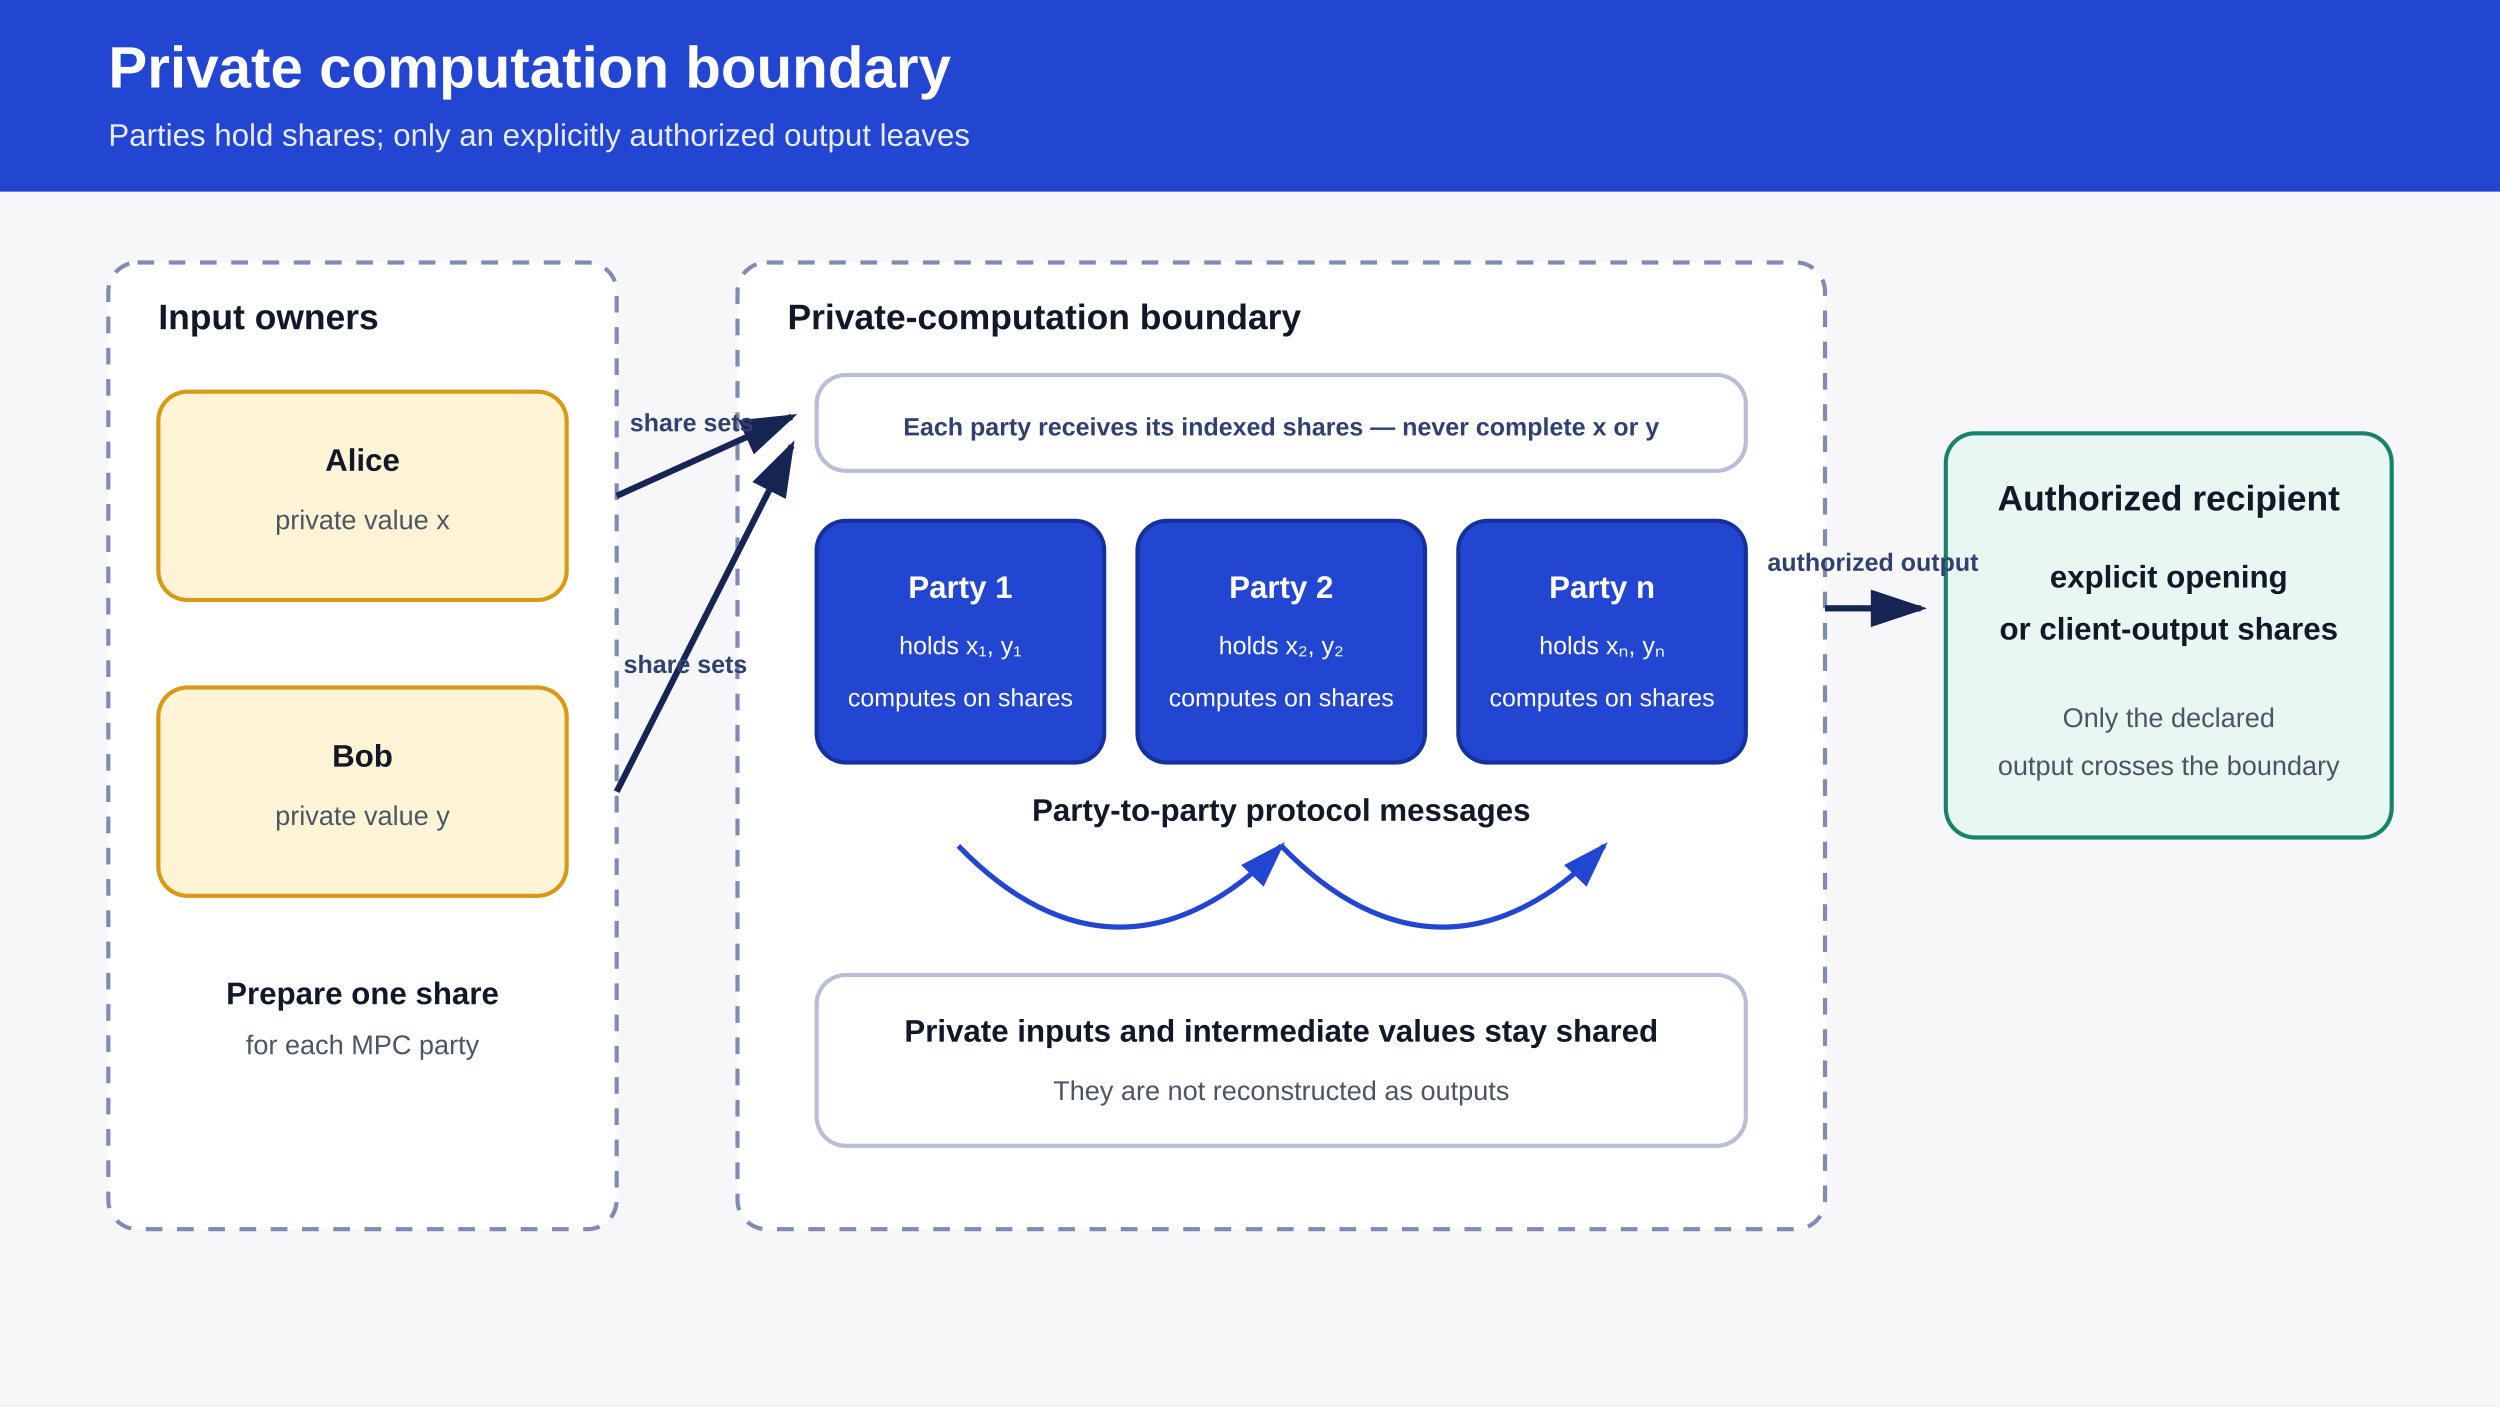
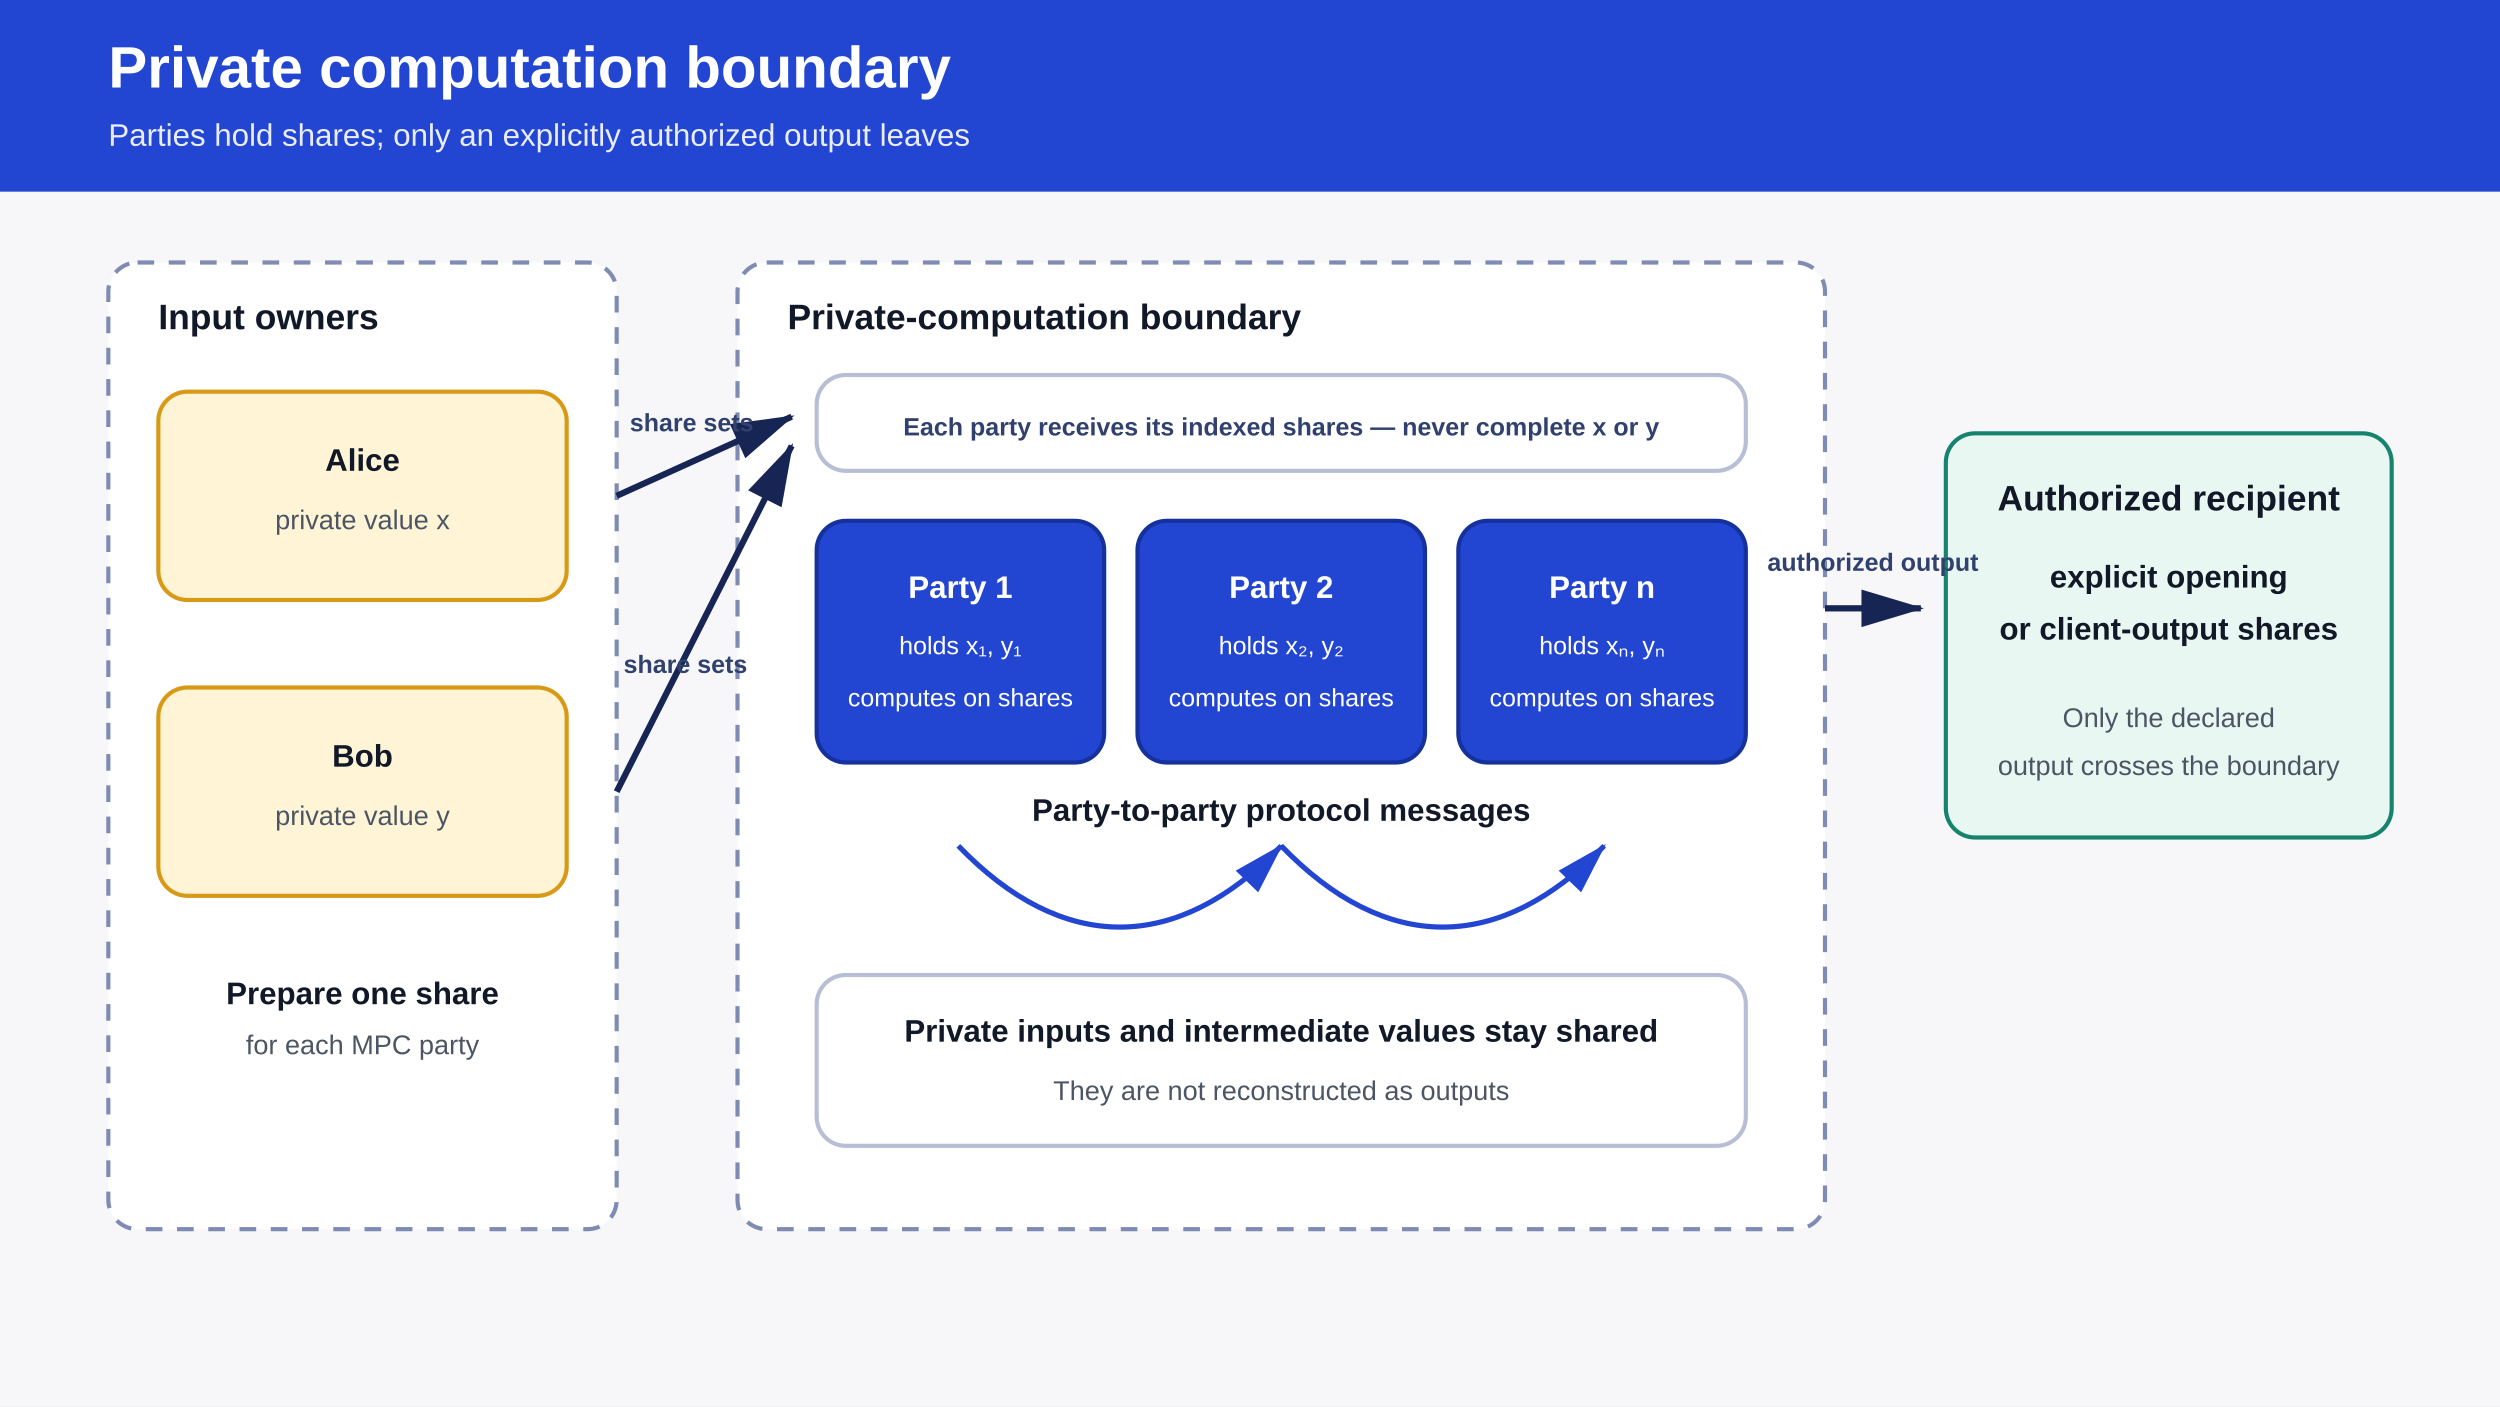
<svg xmlns="http://www.w3.org/2000/svg" width="1200" height="675" viewBox="0 0 1200 675" role="img" aria-labelledby="title desc">
  <defs>
    <style>
  .bg { fill: #f7f7fa; }
  .header { fill: #2246d2; }
  .zone { fill: #ffffff; stroke: #7f8bb3; stroke-width: 2; stroke-dasharray: 8 7; }
  .card { fill: #ffffff; stroke: #b8bfd5; stroke-width: 2; }
  .private { fill: #fff4d6; stroke: #d89a16; stroke-width: 2; }
  .party { fill: #2246d2; stroke: #15319b; stroke-width: 2; }
  .output { fill: #e9f7f2; stroke: #16836d; stroke-width: 2; }
  .hb { fill: #eef1ff; stroke: #2246d2; stroke-width: 2; }
  .avss { fill: #f3eefe; stroke: #7251b5; stroke-width: 2; }
  .phase { fill: #ffffff; stroke: #c9cee0; stroke-width: 1.5; }
  .label-chip { fill: #f7f7fa; }
  .title { font: 700 28px Arial, sans-serif; fill: #ffffff; }
  .subtitle { font: 400 15px Arial, sans-serif; fill: #e9edff; }
  .zone-title { font: 700 17px Arial, sans-serif; fill: #111827; }
  .body { font: 600 15px Arial, sans-serif; fill: #111827; }
  .small { font: 400 13px Arial, sans-serif; fill: #4b5563; }
  .party-title { font: 700 15px Arial, sans-serif; fill: #ffffff; }
  .party-sub { font: 400 12px Arial, sans-serif; fill: #ffffff; }
  .label { font: 700 12px Arial, sans-serif; fill: #31416f; }
  .arrow { fill: none; stroke: #172554; stroke-width: 3; marker-end: url(#arrow); }
  .share-arrow { fill: none; stroke: #2246d2; stroke-width: 2.5; marker-end: url(#blue-arrow); }
  .control-arrow { fill: none; stroke: #596784; stroke-width: 2.5; stroke-dasharray: 7 6; marker-end: url(#arrow); }
</style>
-     <marker id="arrow" markerWidth="10" markerHeight="10" refX="8" refY="3" orient="auto" markerUnits="strokeWidth">
-       <path d="M0,0 L0,6 L9,3 z" fill="#172554" />
+     <marker id="arrow" markerWidth="10" markerHeight="6" viewBox="0 0 10 6" refX="9.5" refY="3" orient="auto" markerUnits="strokeWidth">
+       <path d="M0,0 L10,3 L0,6 Z" fill="#172554" />
    </marker>
-     <marker id="blue-arrow" markerWidth="10" markerHeight="10" refX="8" refY="3" orient="auto" markerUnits="strokeWidth">
-       <path d="M0,0 L0,6 L9,3 z" fill="#2246d2" />
+     <marker id="blue-arrow" markerWidth="10" markerHeight="6" viewBox="0 0 10 6" refX="9.5" refY="3" orient="auto" markerUnits="strokeWidth">
+       <path d="M0,0 L10,3 L0,6 Z" fill="#2246d2" />
    </marker>
  </defs>
  <rect x="0" y="0" width="1200" height="675" rx="0" class="bg" />
  <rect x="0" y="0" width="1200" height="92" rx="0" class="header" />
  <text x="52" y="42" class="title" text-anchor="start">Private computation boundary</text>
  <text x="52" y="70" class="subtitle" text-anchor="start">Parties hold shares; only an explicitly authorized output leaves</text>
  <rect x="52" y="126" width="244" height="464" rx="14" class="zone" />
  <text x="76" y="158" class="zone-title" text-anchor="start">Input owners</text>
  <rect x="76" y="188" width="196" height="100" rx="14" class="private" />
  <text x="174" y="226" class="body" text-anchor="middle">Alice</text>
  <text x="174" y="254" class="small" text-anchor="middle">private value x</text>
  <rect x="76" y="330" width="196" height="100" rx="14" class="private" />
  <text x="174" y="368" class="body" text-anchor="middle">Bob</text>
  <text x="174" y="396" class="small" text-anchor="middle">private value y</text>
  <text x="174" y="482" class="body" text-anchor="middle">Prepare one share</text>
  <text x="174" y="506" class="small" text-anchor="middle">for each MPC party</text>
  <rect x="354" y="126" width="522" height="464" rx="14" class="zone" />
  <text x="378" y="158" class="zone-title" text-anchor="start">Private-computation boundary</text>
  <rect x="392" y="180" width="446" height="46" rx="14" class="card" />
  <text x="615" y="209" class="label" text-anchor="middle">Each party receives its indexed shares — never complete x or y</text>
  <rect x="392" y="250" width="138" height="116" rx="14" class="party" />
  <text x="461" y="287" class="party-title" text-anchor="middle">Party 1</text>
  <text x="461" y="314" class="party-sub" text-anchor="middle">holds x₁, y₁</text>
  <text x="461" y="339" class="party-sub" text-anchor="middle">computes on shares</text>
  <rect x="546" y="250" width="138" height="116" rx="14" class="party" />
  <text x="615" y="287" class="party-title" text-anchor="middle">Party 2</text>
  <text x="615" y="314" class="party-sub" text-anchor="middle">holds x₂, y₂</text>
  <text x="615" y="339" class="party-sub" text-anchor="middle">computes on shares</text>
  <rect x="700" y="250" width="138" height="116" rx="14" class="party" />
  <text x="769" y="287" class="party-title" text-anchor="middle">Party n</text>
  <text x="769" y="314" class="party-sub" text-anchor="middle">holds xₙ, yₙ</text>
  <text x="769" y="339" class="party-sub" text-anchor="middle">computes on shares</text>
  <text x="615" y="394" class="body" text-anchor="middle">Party-to-party protocol messages</text>
  <path d="M460 406 C510 458, 565 458, 615 406" class="share-arrow" />
  <path d="M615 406 C665 458, 720 458, 770 406" class="share-arrow" />
  <rect x="392" y="468" width="446" height="82" rx="14" class="card" />
  <text x="615" y="500" class="body" text-anchor="middle">Private inputs and intermediate values stay shared</text>
  <text x="615" y="528" class="small" text-anchor="middle">They are not reconstructed as outputs</text>
  <rect x="934" y="208" width="214" height="194" rx="14" class="output" />
  <text x="1041" y="245" class="zone-title" text-anchor="middle">Authorized recipient</text>
  <text x="1041" y="282" class="body" text-anchor="middle">explicit opening</text>
  <text x="1041" y="307" class="body" text-anchor="middle">or client-output shares</text>
  <text x="1041" y="349" class="small" text-anchor="middle">Only the declared</text>
  <text x="1041" y="372" class="small" text-anchor="middle">output crosses the boundary</text>
  <path d="M876 292 L922 292" class="arrow" />
  <text x="899" y="274" class="label" text-anchor="middle">authorized output</text>
  <path d="M296 238 L380 200" class="arrow" />
  <path d="M296 380 L380 214" class="arrow" />
  <text x="332" y="207" class="label" text-anchor="middle">share sets</text>
  <text x="329" y="323" class="label" text-anchor="middle">share sets</text>
</svg>
